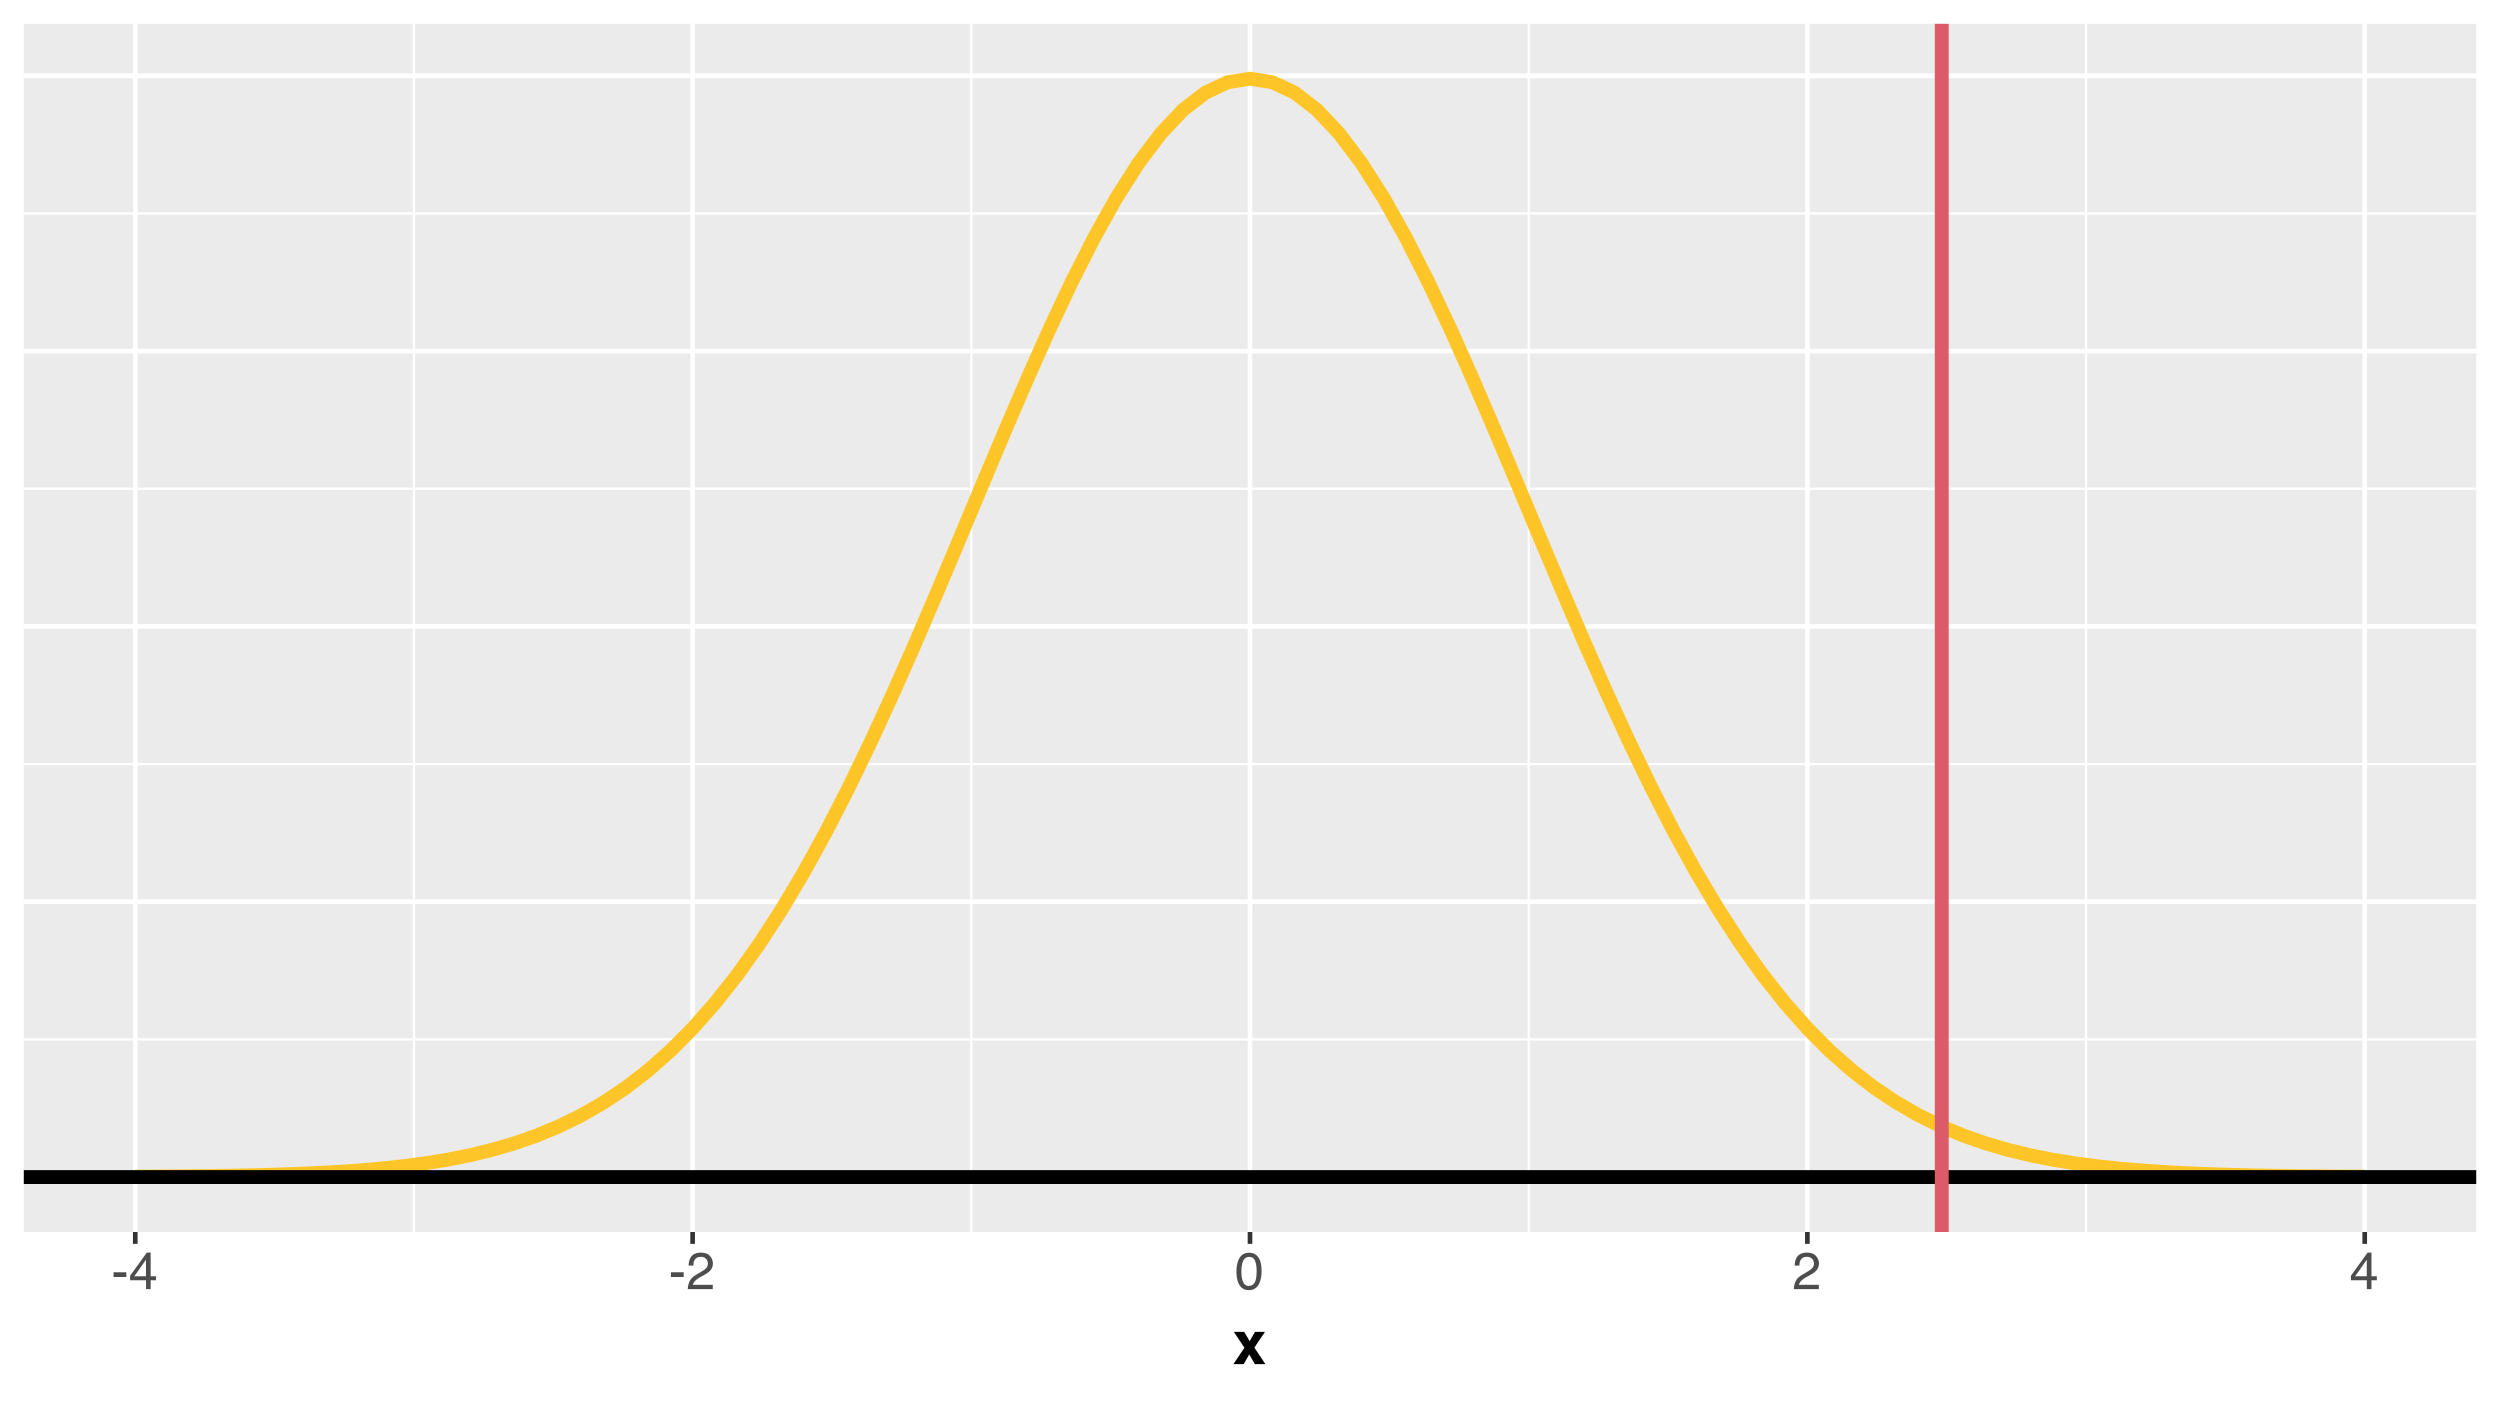
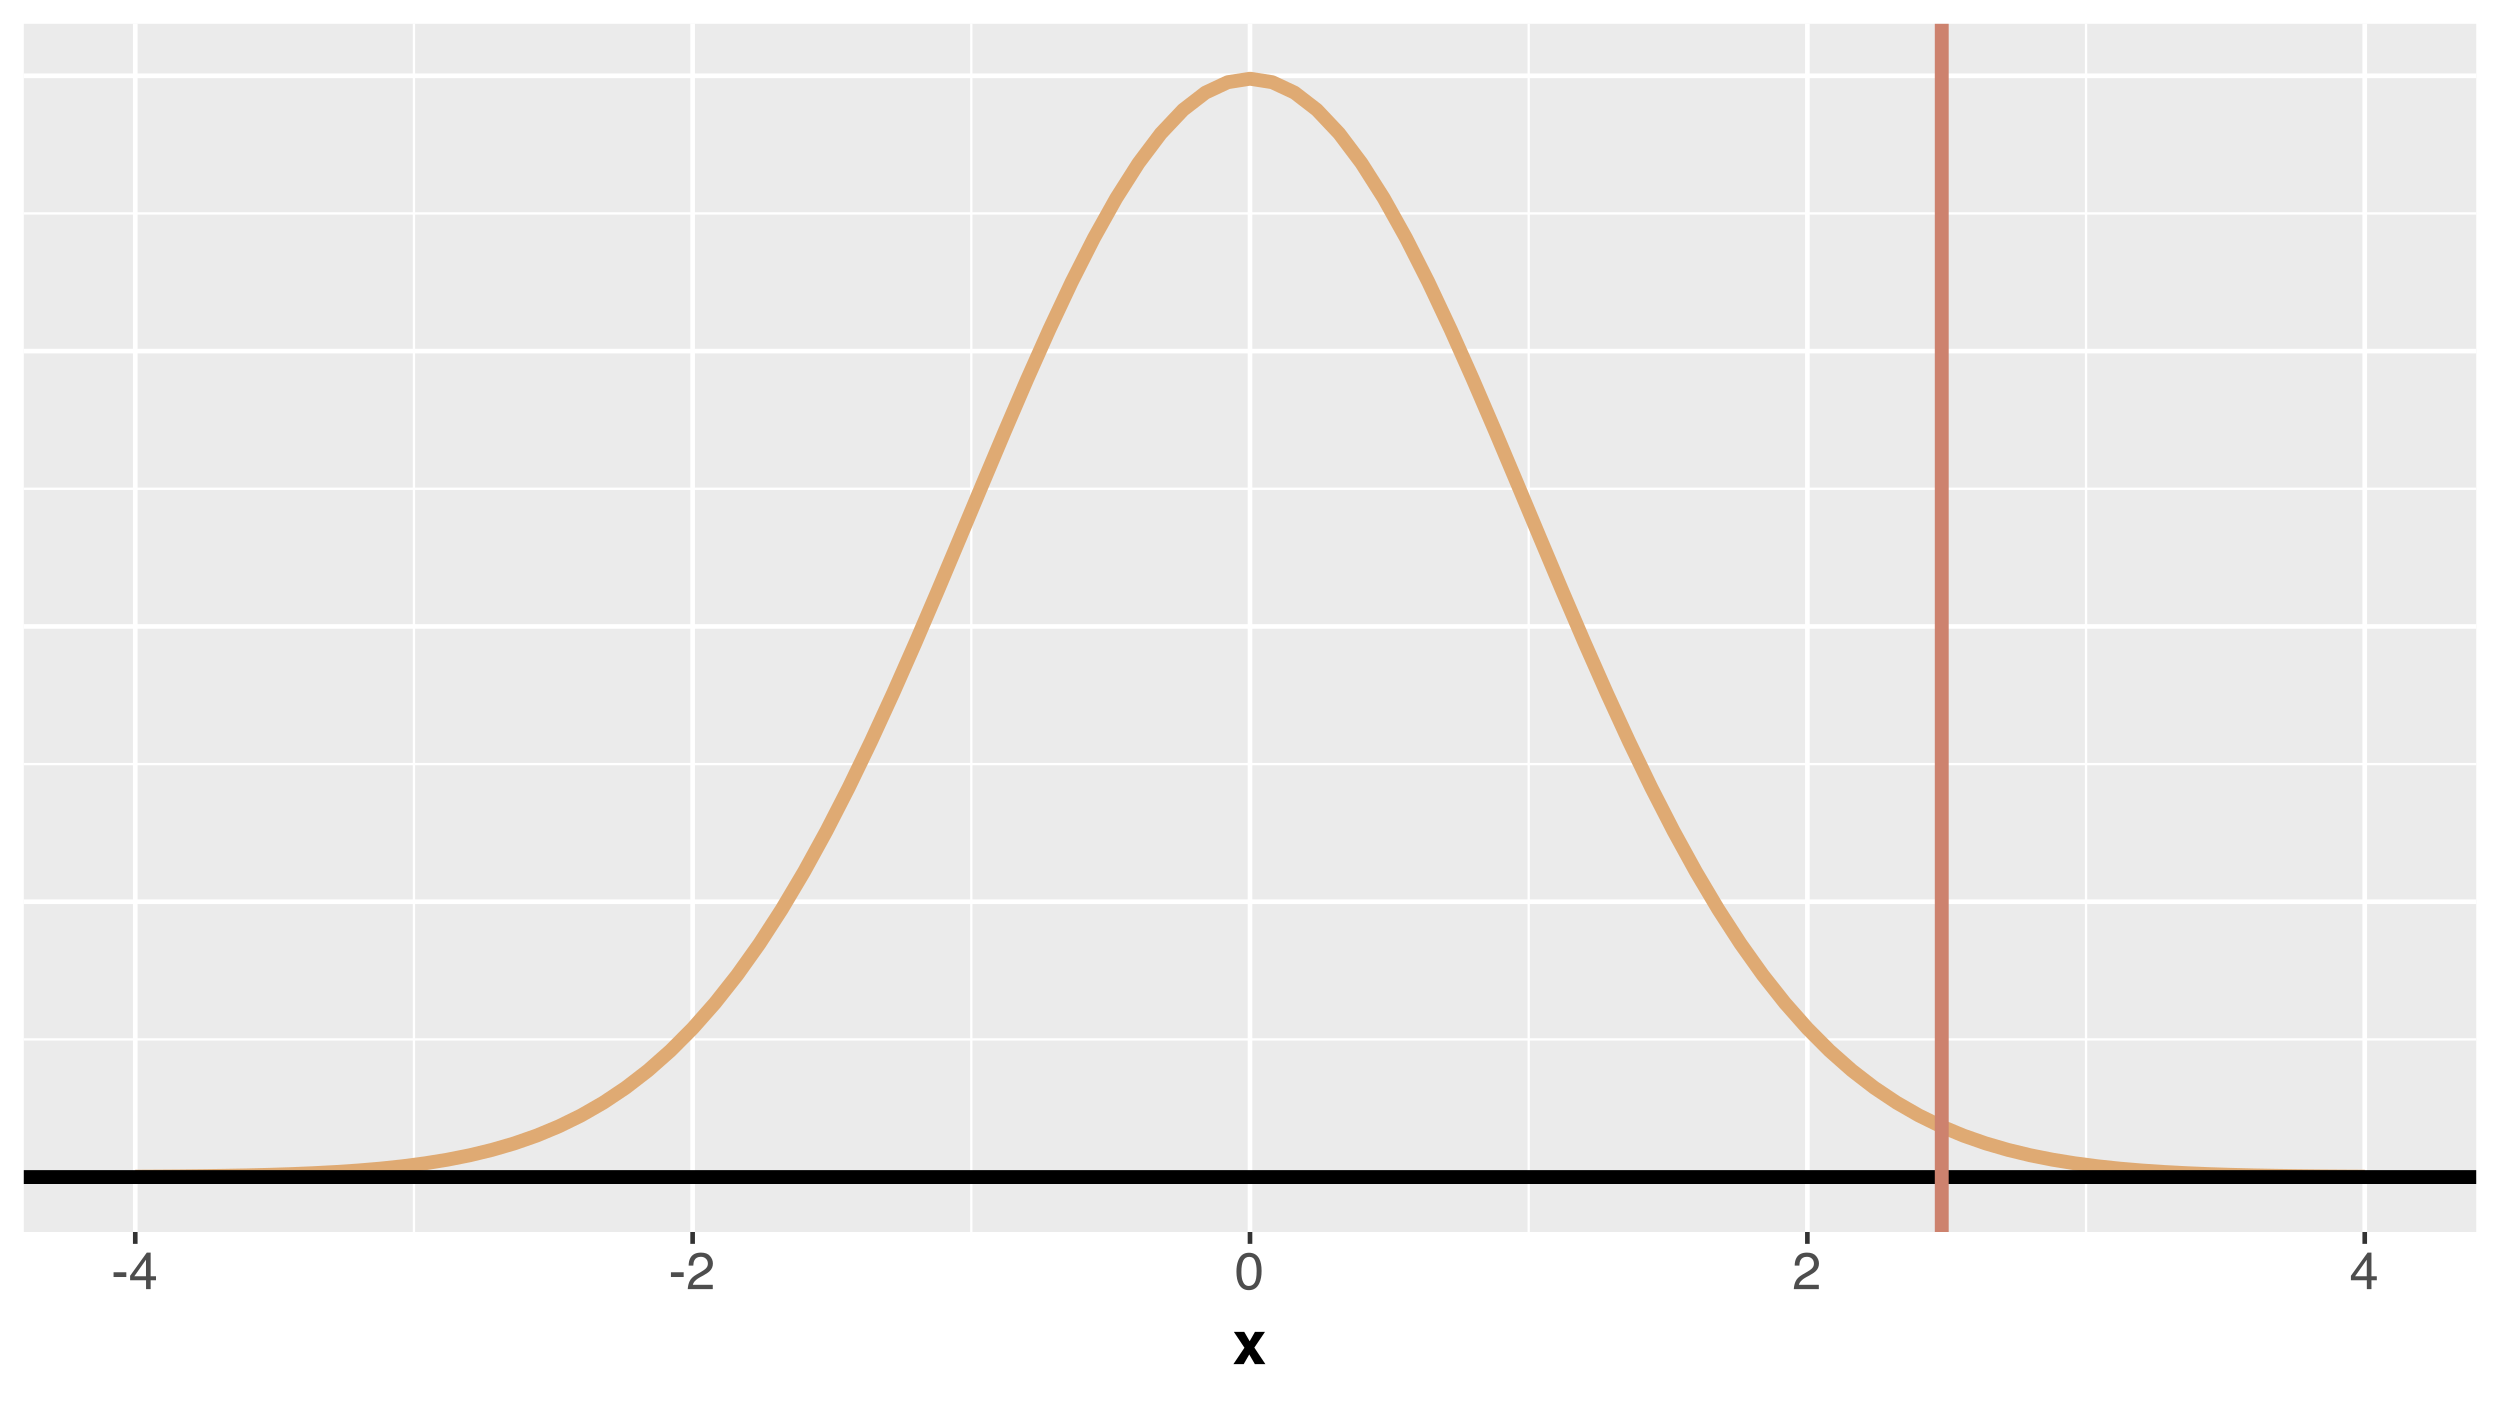
<svg xmlns="http://www.w3.org/2000/svg" xmlns:xlink="http://www.w3.org/1999/xlink" width="576" height="324" viewBox="0 0 576 324">
  <defs>
    <g>
      <g id="glyph-0-0">
        <path d="M 0.391 0 L 0.391 -8.609 L 7.219 -8.609 L 7.219 0 Z M 6.141 -1.078 L 6.141 -7.531 L 1.469 -7.531 L 1.469 -1.078 Z M 6.141 -1.078 " />
      </g>
      <g id="glyph-0-1">
        <path d="M 0.5 -3.891 L 3.438 -3.891 L 3.438 -2.797 L 0.5 -2.797 Z M 0.5 -3.891 " />
      </g>
      <g id="glyph-0-2">
        <path d="M 3.969 -2.969 L 3.969 -6.781 L 1.281 -2.969 Z M 3.984 0 L 3.984 -2.047 L 0.312 -2.047 L 0.312 -3.078 L 4.156 -8.422 L 5.047 -8.422 L 5.047 -2.969 L 6.281 -2.969 L 6.281 -2.047 L 5.047 -2.047 L 5.047 0 Z M 3.984 0 " />
      </g>
      <g id="glyph-0-3">
        <path d="M 0.375 0 C 0.414 -0.719 0.566 -1.344 0.828 -1.875 C 1.086 -2.414 1.594 -2.906 2.344 -3.344 L 3.469 -4 C 3.969 -4.289 4.32 -4.539 4.531 -4.75 C 4.852 -5.07 5.016 -5.441 5.016 -5.859 C 5.016 -6.348 4.863 -6.734 4.562 -7.016 C 4.27 -7.305 3.883 -7.453 3.406 -7.453 C 2.676 -7.453 2.176 -7.18 1.906 -6.641 C 1.75 -6.336 1.664 -5.93 1.656 -5.422 L 0.578 -5.422 C 0.586 -6.148 0.723 -6.742 0.984 -7.203 C 1.441 -8.016 2.25 -8.422 3.406 -8.422 C 4.363 -8.422 5.062 -8.16 5.5 -7.641 C 5.945 -7.117 6.172 -6.539 6.172 -5.906 C 6.172 -5.238 5.938 -4.664 5.469 -4.188 C 5.195 -3.906 4.707 -3.566 4 -3.172 L 3.188 -2.734 C 2.812 -2.523 2.516 -2.32 2.297 -2.125 C 1.898 -1.789 1.648 -1.414 1.547 -1 L 6.141 -1 L 6.141 0 Z M 0.375 0 " />
      </g>
      <g id="glyph-0-4">
        <path d="M 3.25 -8.391 C 4.332 -8.391 5.117 -7.941 5.609 -7.047 C 5.984 -6.359 6.172 -5.41 6.172 -4.203 C 6.172 -3.066 6 -2.125 5.656 -1.375 C 5.164 -0.301 4.359 0.234 3.234 0.234 C 2.234 0.234 1.484 -0.203 0.984 -1.078 C 0.578 -1.816 0.375 -2.801 0.375 -4.031 C 0.375 -4.977 0.5 -5.797 0.75 -6.484 C 1.207 -7.754 2.039 -8.391 3.25 -8.391 Z M 3.234 -0.734 C 3.785 -0.734 4.223 -0.973 4.547 -1.453 C 4.867 -1.941 5.031 -2.848 5.031 -4.172 C 5.031 -5.117 4.91 -5.898 4.672 -6.516 C 4.441 -7.129 3.988 -7.438 3.312 -7.438 C 2.688 -7.438 2.227 -7.145 1.938 -6.562 C 1.656 -5.977 1.516 -5.117 1.516 -3.984 C 1.516 -3.129 1.609 -2.441 1.797 -1.922 C 2.078 -1.129 2.555 -0.734 3.234 -0.734 Z M 3.234 -0.734 " />
      </g>
      <g id="glyph-1-0">
        <path d="M 1.047 -10.078 L 9.172 -10.078 L 9.172 0 L 1.047 0 Z M 7.906 -1.266 L 7.906 -8.812 L 2.312 -8.812 L 2.312 -1.266 Z M 7.906 -1.266 " />
      </g>
      <g id="glyph-1-1">
        <path d="M 7.547 0 L 5.125 0 L 3.828 -2.234 L 2.547 0 L 0.172 0 L 2.719 -3.781 L 0.281 -7.438 L 2.672 -7.438 L 3.922 -5.281 L 5.141 -7.438 L 7.453 -7.438 L 5 -3.812 Z M 7.547 0 " />
      </g>
    </g>
    <clipPath id="clip-0">
      <path clip-rule="nonzero" d="M 5.48 5.48 L 570.523 5.48 L 570.523 283.852 L 5.48 283.852 Z M 5.48 5.48 " />
    </clipPath>
    <clipPath id="clip-1">
      <path clip-rule="nonzero" d="M 5.48 239 L 570.523 239 L 570.523 240 L 5.48 240 Z M 5.48 239 " />
    </clipPath>
    <clipPath id="clip-2">
      <path clip-rule="nonzero" d="M 5.48 175 L 570.523 175 L 570.523 177 L 5.48 177 Z M 5.48 175 " />
    </clipPath>
    <clipPath id="clip-3">
      <path clip-rule="nonzero" d="M 5.48 112 L 570.523 112 L 570.523 113 L 5.48 113 Z M 5.48 112 " />
    </clipPath>
    <clipPath id="clip-4">
      <path clip-rule="nonzero" d="M 5.48 48 L 570.523 48 L 570.523 50 L 5.48 50 Z M 5.48 48 " />
    </clipPath>
    <clipPath id="clip-5">
      <path clip-rule="nonzero" d="M 95 5.48 L 96 5.48 L 96 283.852 L 95 283.852 Z M 95 5.48 " />
    </clipPath>
    <clipPath id="clip-6">
      <path clip-rule="nonzero" d="M 223 5.48 L 225 5.48 L 225 283.852 L 223 283.852 Z M 223 5.48 " />
    </clipPath>
    <clipPath id="clip-7">
      <path clip-rule="nonzero" d="M 351 5.48 L 353 5.48 L 353 283.852 L 351 283.852 Z M 351 5.48 " />
    </clipPath>
    <clipPath id="clip-8">
      <path clip-rule="nonzero" d="M 480 5.48 L 481 5.48 L 481 283.852 L 480 283.852 Z M 480 5.48 " />
    </clipPath>
    <clipPath id="clip-9">
      <path clip-rule="nonzero" d="M 5.48 270 L 570.523 270 L 570.523 272 L 5.48 272 Z M 5.48 270 " />
    </clipPath>
    <clipPath id="clip-10">
      <path clip-rule="nonzero" d="M 5.48 207 L 570.523 207 L 570.523 209 L 5.48 209 Z M 5.48 207 " />
    </clipPath>
    <clipPath id="clip-11">
      <path clip-rule="nonzero" d="M 5.48 143 L 570.523 143 L 570.523 145 L 5.48 145 Z M 5.48 143 " />
    </clipPath>
    <clipPath id="clip-12">
      <path clip-rule="nonzero" d="M 5.48 80 L 570.523 80 L 570.523 82 L 5.48 82 Z M 5.48 80 " />
    </clipPath>
    <clipPath id="clip-13">
      <path clip-rule="nonzero" d="M 5.48 16 L 570.523 16 L 570.523 18 L 5.48 18 Z M 5.48 16 " />
    </clipPath>
    <clipPath id="clip-14">
      <path clip-rule="nonzero" d="M 30 5.48 L 32 5.48 L 32 283.852 L 30 283.852 Z M 30 5.48 " />
    </clipPath>
    <clipPath id="clip-15">
      <path clip-rule="nonzero" d="M 159 5.48 L 161 5.48 L 161 283.852 L 159 283.852 Z M 159 5.48 " />
    </clipPath>
    <clipPath id="clip-16">
      <path clip-rule="nonzero" d="M 287 5.48 L 289 5.48 L 289 283.852 L 287 283.852 Z M 287 5.48 " />
    </clipPath>
    <clipPath id="clip-17">
      <path clip-rule="nonzero" d="M 415 5.48 L 417 5.48 L 417 283.852 L 415 283.852 Z M 415 5.48 " />
    </clipPath>
    <clipPath id="clip-18">
      <path clip-rule="nonzero" d="M 544 5.48 L 546 5.48 L 546 283.852 L 544 283.852 Z M 544 5.48 " />
    </clipPath>
    <clipPath id="clip-19">
      <path clip-rule="nonzero" d="M 5.48 269 L 570.523 269 L 570.523 273 L 5.48 273 Z M 5.48 269 " />
    </clipPath>
    <clipPath id="clip-20">
      <path clip-rule="nonzero" d="M 445 5.48 L 449 5.48 L 449 283.852 L 445 283.852 Z M 445 5.48 " />
    </clipPath>
  </defs>
  <rect x="-57.6" y="-32.4" width="691.2" height="388.8" fill="rgb(100%, 100%, 100%)" fill-opacity="1" />
  <rect x="-57.6" y="-32.4" width="691.2" height="388.8" fill="rgb(100%, 100%, 100%)" fill-opacity="1" />
  <path fill="none" stroke-width="1.067" stroke-linecap="round" stroke-linejoin="round" stroke="rgb(100%, 100%, 100%)" stroke-opacity="1" stroke-miterlimit="10" d="M 0 324 L 576 324 L 576 0 L 0 0 Z M 0 324 " />
  <g clip-path="url(#clip-0)">
    <path fill-rule="nonzero" fill="rgb(92.157%, 92.157%, 92.157%)" fill-opacity="1" d="M 5.48 283.848 L 570.523 283.848 L 570.523 5.477 L 5.48 5.477 Z M 5.48 283.848 " />
  </g>
  <g clip-path="url(#clip-1)">
    <path fill="none" stroke-width="0.533" stroke-linecap="butt" stroke-linejoin="round" stroke="rgb(100%, 100%, 100%)" stroke-opacity="1" stroke-miterlimit="10" d="M 5.48 239.48 L 570.52 239.48 " />
  </g>
  <g clip-path="url(#clip-2)">
    <path fill="none" stroke-width="0.533" stroke-linecap="butt" stroke-linejoin="round" stroke="rgb(100%, 100%, 100%)" stroke-opacity="1" stroke-miterlimit="10" d="M 5.48 176.047 L 570.52 176.047 " />
  </g>
  <g clip-path="url(#clip-3)">
    <path fill="none" stroke-width="0.533" stroke-linecap="butt" stroke-linejoin="round" stroke="rgb(100%, 100%, 100%)" stroke-opacity="1" stroke-miterlimit="10" d="M 5.48 112.613 L 570.52 112.613 " />
  </g>
  <g clip-path="url(#clip-4)">
    <path fill="none" stroke-width="0.533" stroke-linecap="butt" stroke-linejoin="round" stroke="rgb(100%, 100%, 100%)" stroke-opacity="1" stroke-miterlimit="10" d="M 5.48 49.18 L 570.52 49.18 " />
  </g>
  <g clip-path="url(#clip-5)">
    <path fill="none" stroke-width="0.533" stroke-linecap="butt" stroke-linejoin="round" stroke="rgb(100%, 100%, 100%)" stroke-opacity="1" stroke-miterlimit="10" d="M 95.371 283.848 L 95.371 5.48 " />
  </g>
  <g clip-path="url(#clip-6)">
    <path fill="none" stroke-width="0.533" stroke-linecap="butt" stroke-linejoin="round" stroke="rgb(100%, 100%, 100%)" stroke-opacity="1" stroke-miterlimit="10" d="M 223.789 283.848 L 223.789 5.48 " />
  </g>
  <g clip-path="url(#clip-7)">
    <path fill="none" stroke-width="0.533" stroke-linecap="butt" stroke-linejoin="round" stroke="rgb(100%, 100%, 100%)" stroke-opacity="1" stroke-miterlimit="10" d="M 352.211 283.848 L 352.211 5.48 " />
  </g>
  <g clip-path="url(#clip-8)">
    <path fill="none" stroke-width="0.533" stroke-linecap="butt" stroke-linejoin="round" stroke="rgb(100%, 100%, 100%)" stroke-opacity="1" stroke-miterlimit="10" d="M 480.629 283.848 L 480.629 5.48 " />
  </g>
  <g clip-path="url(#clip-9)">
    <path fill="none" stroke-width="1.067" stroke-linecap="butt" stroke-linejoin="round" stroke="rgb(100%, 100%, 100%)" stroke-opacity="1" stroke-miterlimit="10" d="M 5.48 271.195 L 570.52 271.195 " />
  </g>
  <g clip-path="url(#clip-10)">
    <path fill="none" stroke-width="1.067" stroke-linecap="butt" stroke-linejoin="round" stroke="rgb(100%, 100%, 100%)" stroke-opacity="1" stroke-miterlimit="10" d="M 5.48 207.762 L 570.52 207.762 " />
  </g>
  <g clip-path="url(#clip-11)">
    <path fill="none" stroke-width="1.067" stroke-linecap="butt" stroke-linejoin="round" stroke="rgb(100%, 100%, 100%)" stroke-opacity="1" stroke-miterlimit="10" d="M 5.48 144.328 L 570.52 144.328 " />
  </g>
  <g clip-path="url(#clip-12)">
    <path fill="none" stroke-width="1.067" stroke-linecap="butt" stroke-linejoin="round" stroke="rgb(100%, 100%, 100%)" stroke-opacity="1" stroke-miterlimit="10" d="M 5.48 80.895 L 570.52 80.895 " />
  </g>
  <g clip-path="url(#clip-13)">
    <path fill="none" stroke-width="1.067" stroke-linecap="butt" stroke-linejoin="round" stroke="rgb(100%, 100%, 100%)" stroke-opacity="1" stroke-miterlimit="10" d="M 5.48 17.461 L 570.52 17.461 " />
  </g>
  <g clip-path="url(#clip-14)">
    <path fill="none" stroke-width="1.067" stroke-linecap="butt" stroke-linejoin="round" stroke="rgb(100%, 100%, 100%)" stroke-opacity="1" stroke-miterlimit="10" d="M 31.164 283.848 L 31.164 5.48 " />
  </g>
  <g clip-path="url(#clip-15)">
    <path fill="none" stroke-width="1.067" stroke-linecap="butt" stroke-linejoin="round" stroke="rgb(100%, 100%, 100%)" stroke-opacity="1" stroke-miterlimit="10" d="M 159.582 283.848 L 159.582 5.48 " />
  </g>
  <g clip-path="url(#clip-16)">
    <path fill="none" stroke-width="1.067" stroke-linecap="butt" stroke-linejoin="round" stroke="rgb(100%, 100%, 100%)" stroke-opacity="1" stroke-miterlimit="10" d="M 288 283.848 L 288 5.48 " />
  </g>
  <g clip-path="url(#clip-17)">
    <path fill="none" stroke-width="1.067" stroke-linecap="butt" stroke-linejoin="round" stroke="rgb(100%, 100%, 100%)" stroke-opacity="1" stroke-miterlimit="10" d="M 416.418 283.848 L 416.418 5.48 " />
  </g>
  <g clip-path="url(#clip-18)">
    <path fill="none" stroke-width="1.067" stroke-linecap="butt" stroke-linejoin="round" stroke="rgb(100%, 100%, 100%)" stroke-opacity="1" stroke-miterlimit="10" d="M 544.836 283.848 L 544.836 5.48 " />
  </g>
-   <path fill="none" stroke-width="3.201" stroke-linecap="butt" stroke-linejoin="round" stroke="rgb(99.216%, 77.255%, 15.294%)" stroke-opacity="1" stroke-miterlimit="10" d="M 31.164 271.109 L 36.301 271.078 L 41.438 271.039 L 46.574 270.98 L 51.711 270.906 L 56.848 270.809 L 61.984 270.68 L 67.121 270.516 L 72.258 270.301 L 77.395 270.027 L 82.531 269.684 L 87.668 269.25 L 92.805 268.703 L 97.941 268.027 L 103.078 267.195 L 108.215 266.176 L 113.352 264.934 L 118.488 263.438 L 123.625 261.645 L 128.762 259.508 L 133.898 256.992 L 139.035 254.039 L 144.172 250.605 L 149.309 246.645 L 154.445 242.105 L 159.582 236.949 L 164.719 231.133 L 169.855 224.633 L 174.992 217.418 L 180.129 209.488 L 185.266 200.836 L 190.402 191.484 L 195.539 181.465 L 200.676 170.828 L 205.812 159.648 L 210.949 148.016 L 216.086 136.039 L 221.223 123.84 L 226.359 111.57 L 231.496 99.379 L 236.633 87.434 L 241.77 75.914 L 246.906 64.996 L 252.043 54.859 L 257.18 45.668 L 262.316 37.59 L 267.453 30.762 L 272.59 25.316 L 277.727 21.352 L 282.863 18.941 L 288 18.133 L 293.137 18.941 L 298.273 21.352 L 303.41 25.316 L 308.547 30.762 L 313.684 37.59 L 318.82 45.668 L 323.957 54.859 L 329.094 64.996 L 334.23 75.914 L 339.367 87.434 L 344.504 99.379 L 349.641 111.57 L 354.777 123.84 L 359.914 136.039 L 365.051 148.016 L 370.188 159.648 L 375.324 170.828 L 380.461 181.465 L 385.598 191.484 L 390.734 200.836 L 395.871 209.488 L 401.008 217.418 L 406.145 224.633 L 411.281 231.133 L 416.418 236.949 L 421.555 242.105 L 426.691 246.645 L 431.828 250.605 L 436.965 254.039 L 442.102 256.992 L 447.238 259.508 L 452.375 261.645 L 457.512 263.438 L 462.648 264.934 L 467.785 266.176 L 472.922 267.195 L 478.059 268.027 L 483.195 268.703 L 488.332 269.25 L 493.469 269.684 L 498.605 270.027 L 503.742 270.301 L 508.879 270.516 L 514.016 270.68 L 519.152 270.809 L 524.289 270.906 L 529.426 270.98 L 534.562 271.039 L 539.699 271.078 L 544.836 271.109 " />
+   <path fill="none" stroke-width="3.201" stroke-linecap="butt" stroke-linejoin="round" stroke="rgb(87.451%, 66.667%, 45.098%)" stroke-opacity="1" stroke-miterlimit="10" d="M 31.164 271.109 L 36.301 271.078 L 41.438 271.039 L 46.574 270.98 L 51.711 270.906 L 56.848 270.809 L 61.984 270.68 L 67.121 270.516 L 72.258 270.301 L 77.395 270.027 L 82.531 269.684 L 87.668 269.25 L 92.805 268.703 L 97.941 268.027 L 103.078 267.195 L 108.215 266.176 L 113.352 264.934 L 118.488 263.438 L 123.625 261.645 L 128.762 259.508 L 133.898 256.992 L 139.035 254.039 L 144.172 250.605 L 149.309 246.645 L 154.445 242.105 L 159.582 236.949 L 164.719 231.133 L 169.855 224.633 L 174.992 217.418 L 180.129 209.488 L 185.266 200.836 L 190.402 191.484 L 195.539 181.465 L 200.676 170.828 L 205.812 159.648 L 210.949 148.016 L 216.086 136.039 L 221.223 123.84 L 226.359 111.57 L 231.496 99.379 L 236.633 87.434 L 241.77 75.914 L 246.906 64.996 L 252.043 54.859 L 257.18 45.668 L 262.316 37.59 L 267.453 30.762 L 272.59 25.316 L 277.727 21.352 L 282.863 18.941 L 288 18.133 L 293.137 18.941 L 298.273 21.352 L 303.41 25.316 L 308.547 30.762 L 313.684 37.59 L 318.82 45.668 L 323.957 54.859 L 329.094 64.996 L 334.23 75.914 L 339.367 87.434 L 344.504 99.379 L 349.641 111.57 L 354.777 123.84 L 359.914 136.039 L 365.051 148.016 L 370.188 159.648 L 375.324 170.828 L 380.461 181.465 L 385.598 191.484 L 390.734 200.836 L 395.871 209.488 L 401.008 217.418 L 406.145 224.633 L 411.281 231.133 L 416.418 236.949 L 421.555 242.105 L 426.691 246.645 L 431.828 250.605 L 436.965 254.039 L 442.102 256.992 L 447.238 259.508 L 452.375 261.645 L 457.512 263.438 L 462.648 264.934 L 467.785 266.176 L 472.922 267.195 L 478.059 268.027 L 483.195 268.703 L 488.332 269.25 L 493.469 269.684 L 498.605 270.027 L 503.742 270.301 L 508.879 270.516 L 514.016 270.68 L 519.152 270.809 L 524.289 270.906 L 529.426 270.98 L 534.562 271.039 L 539.699 271.078 L 544.836 271.109 " />
  <g clip-path="url(#clip-19)">
    <path fill="none" stroke-width="3.201" stroke-linecap="butt" stroke-linejoin="round" stroke="rgb(0%, 0%, 0%)" stroke-opacity="1" stroke-miterlimit="10" d="M 5.48 271.195 L 570.52 271.195 " />
  </g>
  <g clip-path="url(#clip-20)">
-     <path fill="none" stroke-width="3.201" stroke-linecap="butt" stroke-linejoin="round" stroke="rgb(85.882%, 36.078%, 40.784%)" stroke-opacity="1" stroke-miterlimit="10" d="M 447.379 283.848 L 447.379 5.48 " />
+     <path fill="none" stroke-width="3.201" stroke-linecap="butt" stroke-linejoin="round" stroke="rgb(80.392%, 50.98%, 43.137%)" stroke-opacity="1" stroke-miterlimit="10" d="M 447.379 283.848 L 447.379 5.48 " />
  </g>
  <path fill="none" stroke-width="1.067" stroke-linecap="butt" stroke-linejoin="round" stroke="rgb(20%, 20%, 20%)" stroke-opacity="1" stroke-miterlimit="10" d="M 31.164 286.59 L 31.164 283.848 " />
  <path fill="none" stroke-width="1.067" stroke-linecap="butt" stroke-linejoin="round" stroke="rgb(20%, 20%, 20%)" stroke-opacity="1" stroke-miterlimit="10" d="M 159.582 286.59 L 159.582 283.848 " />
  <path fill="none" stroke-width="1.067" stroke-linecap="butt" stroke-linejoin="round" stroke="rgb(20%, 20%, 20%)" stroke-opacity="1" stroke-miterlimit="10" d="M 288 286.59 L 288 283.848 " />
  <path fill="none" stroke-width="1.067" stroke-linecap="butt" stroke-linejoin="round" stroke="rgb(20%, 20%, 20%)" stroke-opacity="1" stroke-miterlimit="10" d="M 416.418 286.59 L 416.418 283.848 " />
  <path fill="none" stroke-width="1.067" stroke-linecap="butt" stroke-linejoin="round" stroke="rgb(20%, 20%, 20%)" stroke-opacity="1" stroke-miterlimit="10" d="M 544.836 286.59 L 544.836 283.848 " />
  <g fill="rgb(30.196%, 30.196%, 30.196%)" fill-opacity="1">
    <use xlink:href="#glyph-0-1" x="25.664" y="297.021" />
    <use xlink:href="#glyph-0-2" x="29.664" y="297.021" />
  </g>
  <g fill="rgb(30.196%, 30.196%, 30.196%)" fill-opacity="1">
    <use xlink:href="#glyph-0-1" x="154.082" y="297.021" />
    <use xlink:href="#glyph-0-3" x="158.082" y="297.021" />
  </g>
  <g fill="rgb(30.196%, 30.196%, 30.196%)" fill-opacity="1">
    <use xlink:href="#glyph-0-4" x="284.5" y="297.021" />
  </g>
  <g fill="rgb(30.196%, 30.196%, 30.196%)" fill-opacity="1">
    <use xlink:href="#glyph-0-3" x="412.918" y="297.021" />
  </g>
  <g fill="rgb(30.196%, 30.196%, 30.196%)" fill-opacity="1">
    <use xlink:href="#glyph-0-2" x="541.336" y="297.021" />
  </g>
  <g fill="rgb(0%, 0%, 0%)" fill-opacity="1">
    <use xlink:href="#glyph-1-1" x="284" y="314.3" />
  </g>
</svg>
